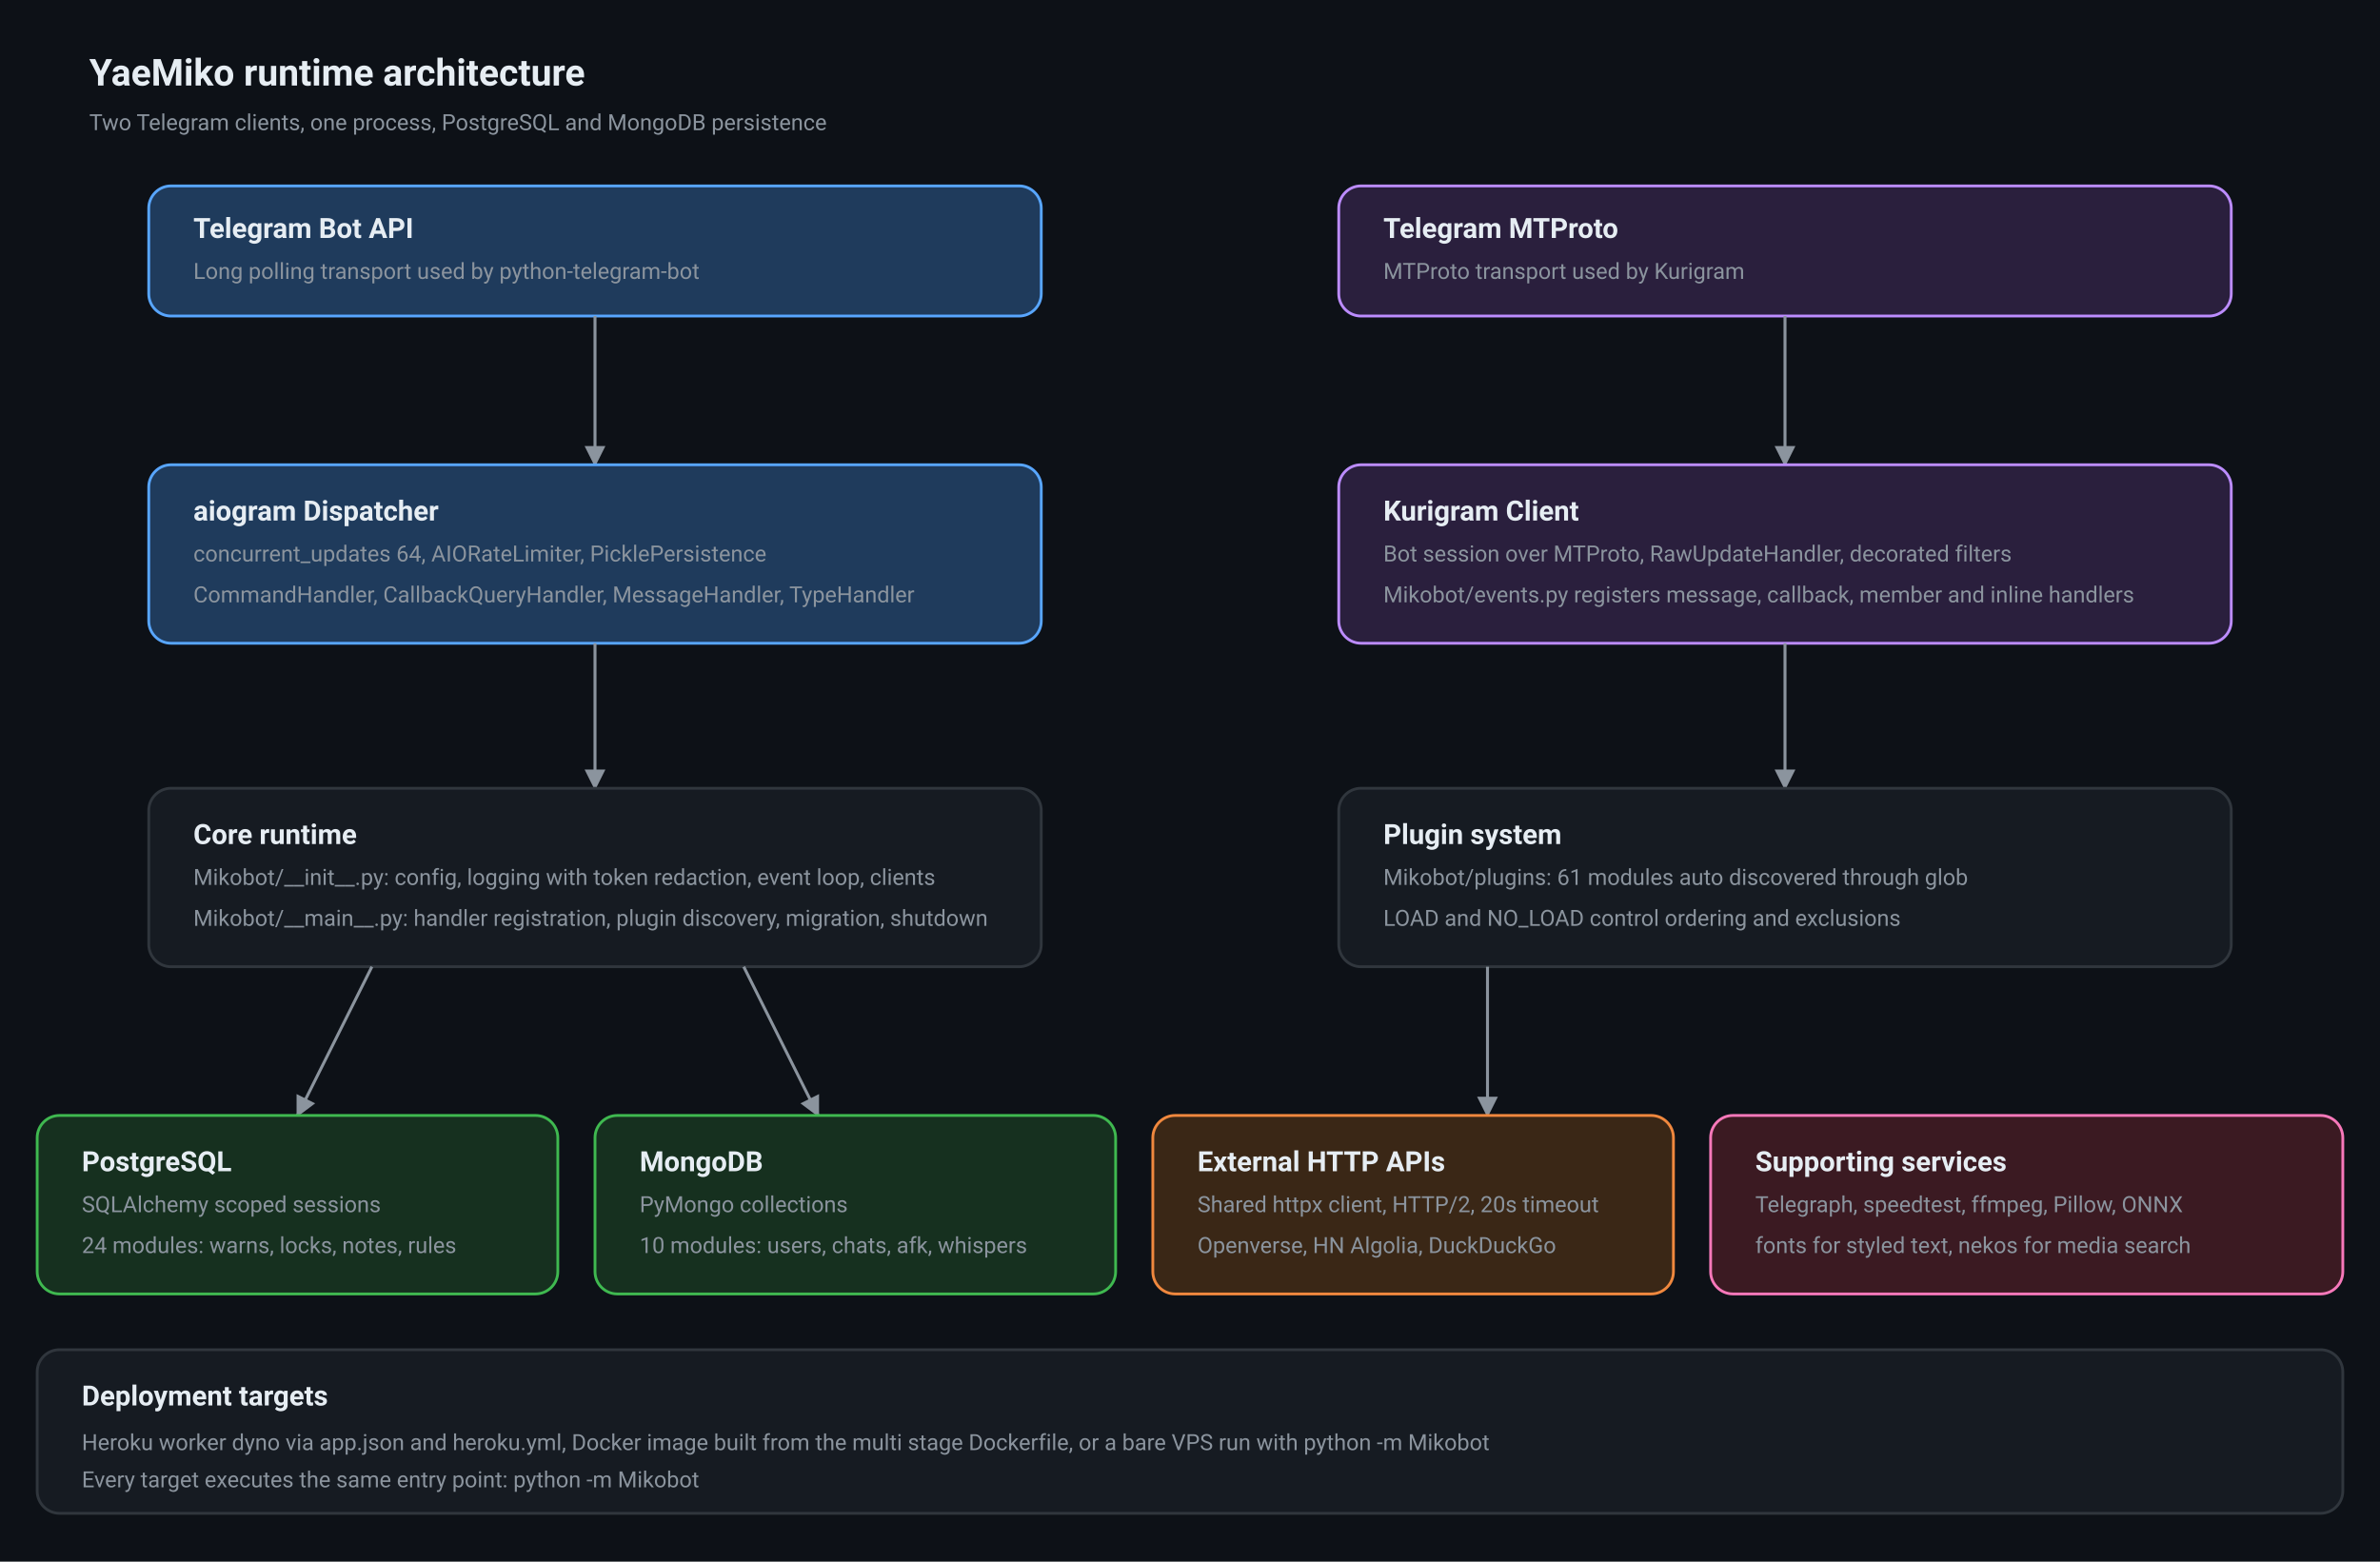
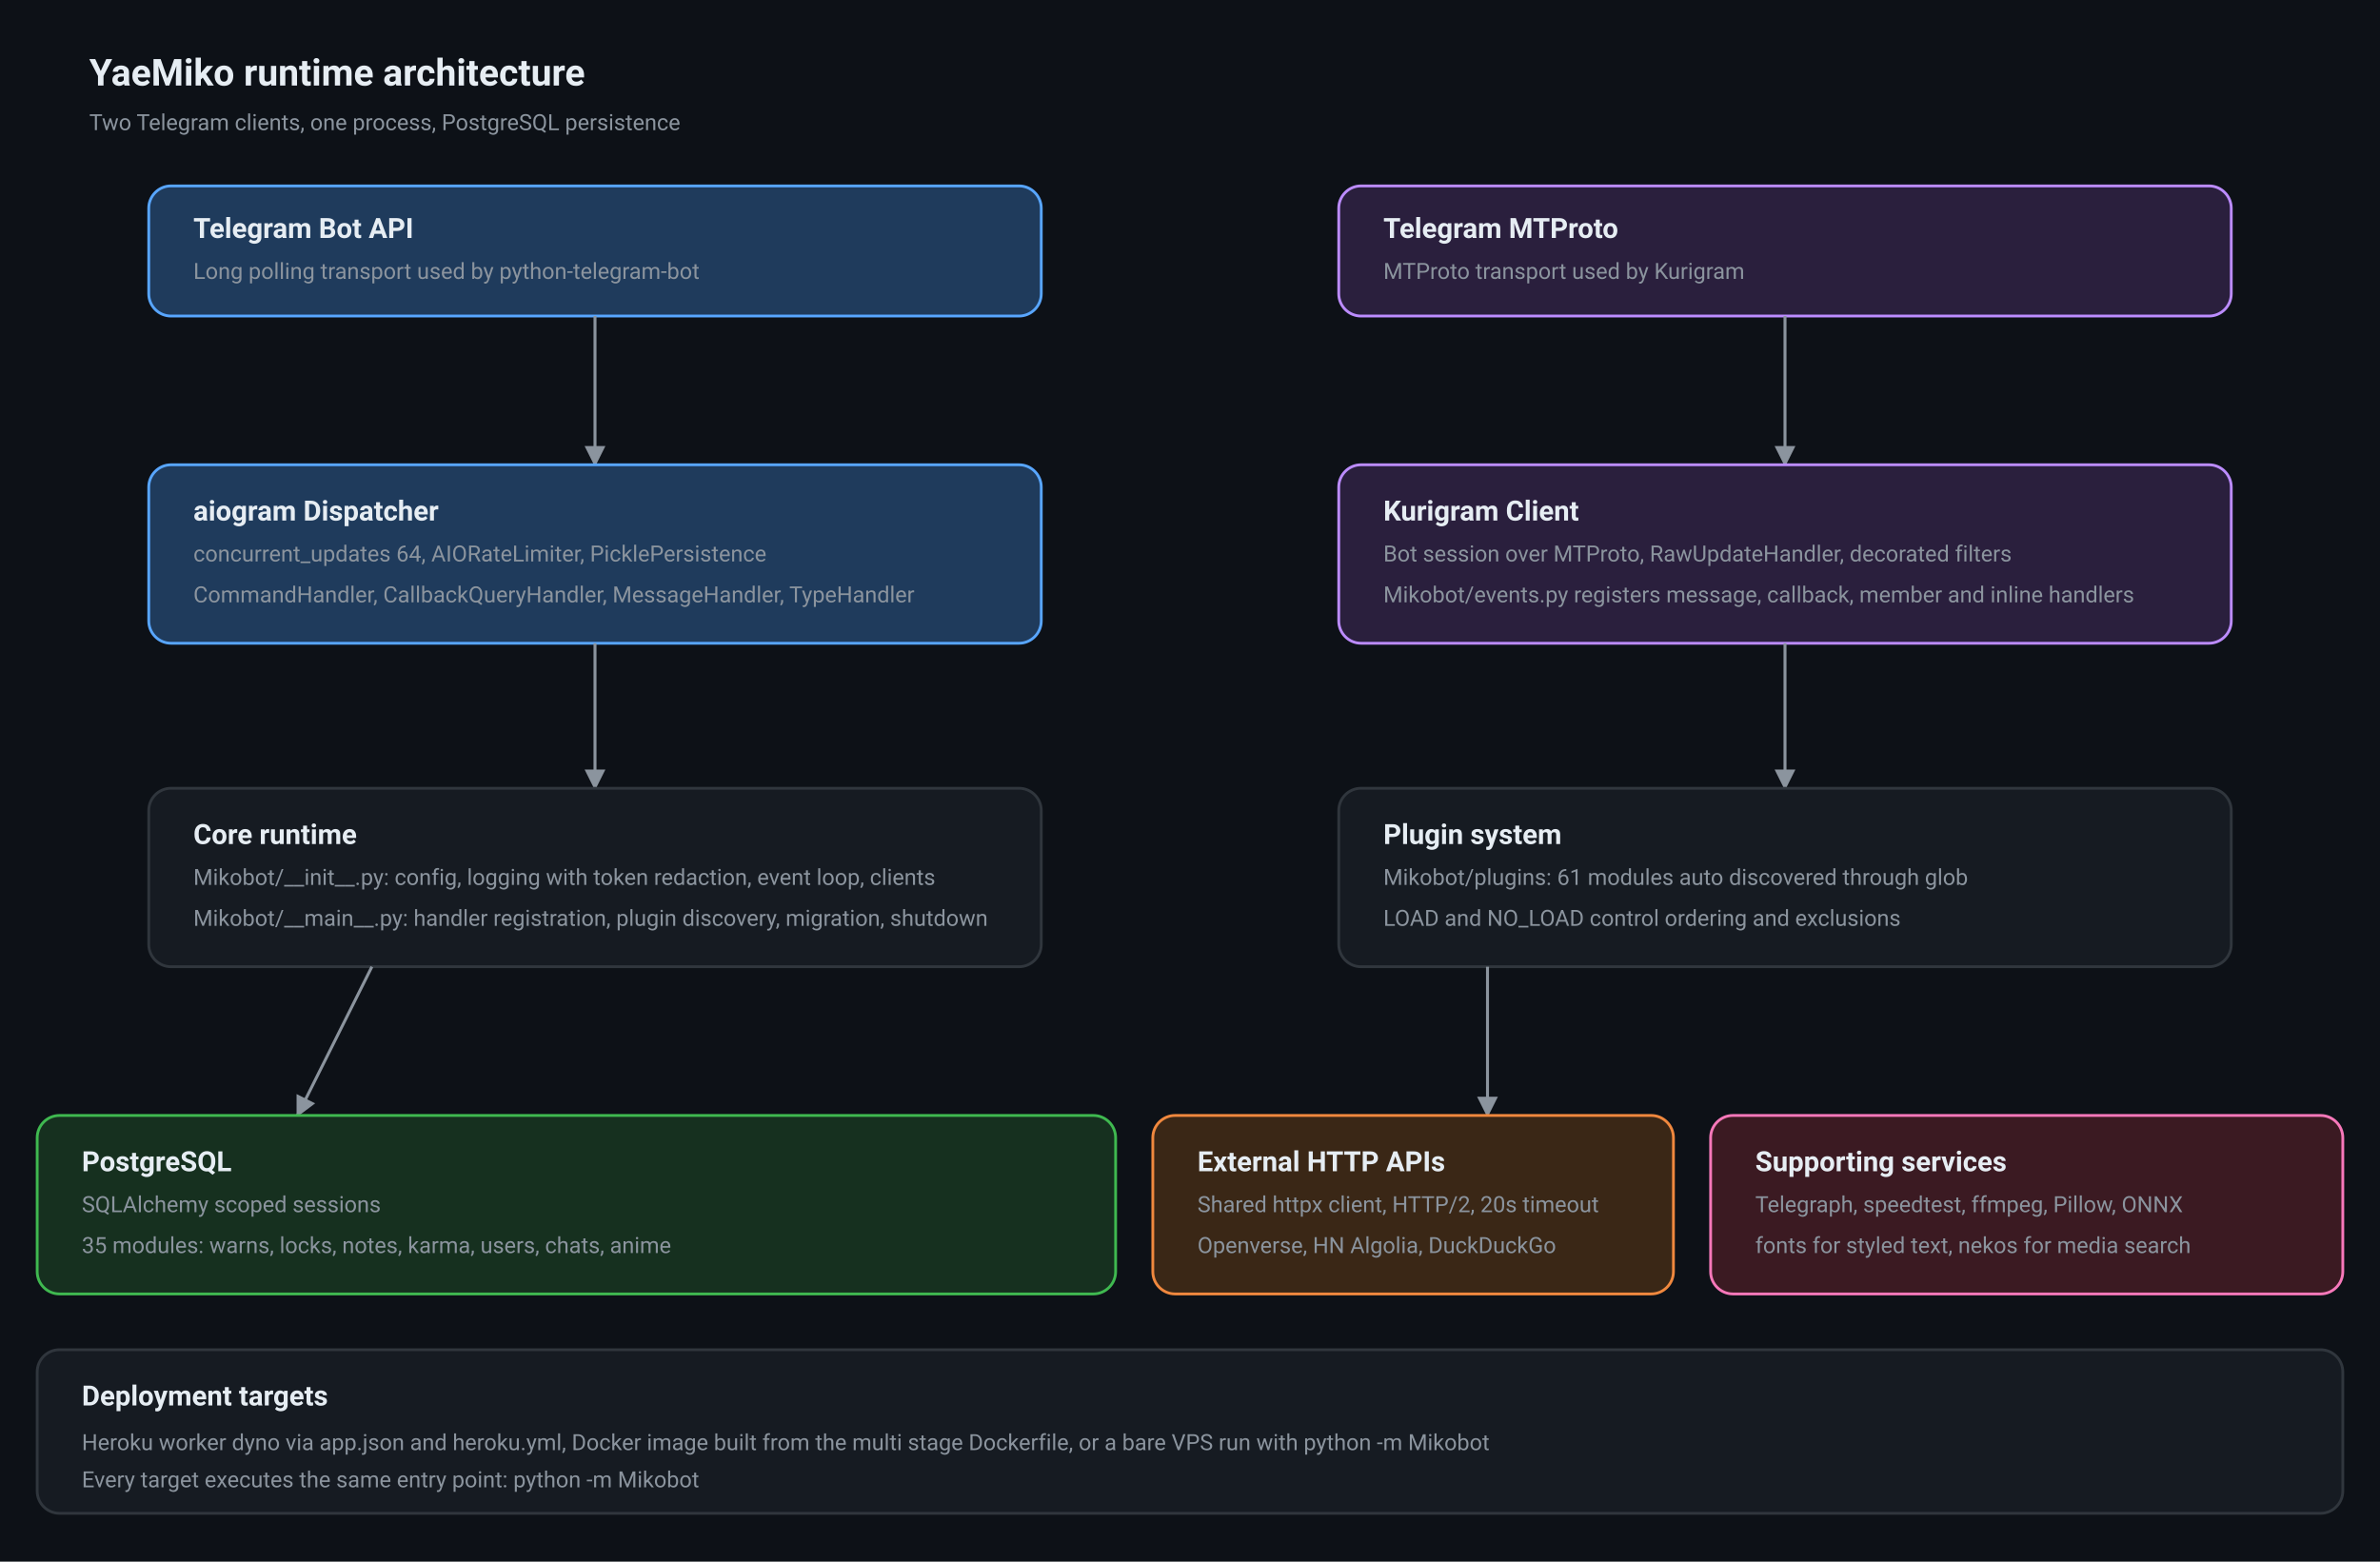
<svg xmlns="http://www.w3.org/2000/svg" viewBox="0 0 1280 840" width="1280" height="840" role="img" aria-label="YaeMiko dual client architecture">
  <defs>
    <marker id="arrow" viewBox="0 0 10 10" refX="9" refY="5" markerWidth="7" markerHeight="7" orient="auto-start-reverse">
      <path d="M 0 0 L 10 5 L 0 10 z" fill="#8b949e" />
    </marker>
    <style>
      .bg { fill: #0d1117; }
      .panel { fill: #161b22; stroke: #30363d; stroke-width: 1.5; rx: 12; }
      .title { fill: #e6edf3; font: 600 20px "Segoe UI", Roboto, Helvetica, Arial, sans-serif; }
      .head { fill: #e6edf3; font: 600 15px "Segoe UI", Roboto, Helvetica, Arial, sans-serif; }
      .sub { fill: #8b949e; font: 400 12px "Segoe UI", Roboto, Helvetica, Arial, sans-serif; }
      .edge { stroke: #8b949e; stroke-width: 1.6; fill: none; marker-end: url(#arrow); }
      .accent-blue { fill: #1f3b5c; stroke: #58a6ff; stroke-width: 1.5; rx: 12; }
      .accent-red { fill: #3b1a22; stroke: #f778ba; stroke-width: 1.5; rx: 12; }
      .accent-green { fill: #16301f; stroke: #3fb950; stroke-width: 1.5; rx: 12; }
      .accent-purple { fill: #2a1f3d; stroke: #bc8cff; stroke-width: 1.5; rx: 12; }
      .accent-orange { fill: #3a2716; stroke: #f0883e; stroke-width: 1.5; rx: 12; }
    </style>
  </defs>
  <rect class="bg" x="0" y="0" width="1280" height="840" />
  <text class="title" x="48" y="46">YaeMiko runtime architecture</text>
-   <text class="sub" x="48" y="70">Two Telegram clients, one process, PostgreSQL and MongoDB persistence</text>
+   <text class="sub" x="48" y="70">Two Telegram clients, one process, PostgreSQL persistence</text>
  <rect class="accent-blue" x="80" y="100" width="480" height="70" />
  <text class="head" x="104" y="128">Telegram Bot API</text>
  <text class="sub" x="104" y="150">Long polling transport used by python-telegram-bot</text>
  <rect class="accent-purple" x="720" y="100" width="480" height="70" />
  <text class="head" x="744" y="128">Telegram MTProto</text>
  <text class="sub" x="744" y="150">MTProto transport used by Kurigram</text>
  <path class="edge" d="M 320 170 L 320 250" />
  <path class="edge" d="M 960 170 L 960 250" />
  <rect class="accent-blue" x="80" y="250" width="480" height="96" />
  <text class="head" x="104" y="280">aiogram Dispatcher</text>
  <text class="sub" x="104" y="302">concurrent_updates 64, AIORateLimiter, PicklePersistence</text>
  <text class="sub" x="104" y="324">CommandHandler, CallbackQueryHandler, MessageHandler, TypeHandler</text>
  <rect class="accent-purple" x="720" y="250" width="480" height="96" />
  <text class="head" x="744" y="280">Kurigram Client</text>
  <text class="sub" x="744" y="302">Bot session over MTProto, RawUpdateHandler, decorated filters</text>
  <text class="sub" x="744" y="324">Mikobot/events.py registers message, callback, member and inline handlers</text>
  <path class="edge" d="M 320 346 L 320 424" />
  <path class="edge" d="M 960 346 L 960 424" />
  <rect class="panel" x="80" y="424" width="480" height="96" />
  <text class="head" x="104" y="454">Core runtime</text>
  <text class="sub" x="104" y="476">Mikobot/__init__.py: config, logging with token redaction, event loop, clients</text>
  <text class="sub" x="104" y="498">Mikobot/__main__.py: handler registration, plugin discovery, migration, shutdown</text>
  <rect class="panel" x="720" y="424" width="480" height="96" />
  <text class="head" x="744" y="454">Plugin system</text>
  <text class="sub" x="744" y="476">Mikobot/plugins: 61 modules auto discovered through glob</text>
  <text class="sub" x="744" y="498">LOAD and NO_LOAD control ordering and exclusions</text>
  <path class="edge" d="M 200 520 L 160 600" />
-   <path class="edge" d="M 400 520 L 440 600" />
  <path class="edge" d="M 800 520 L 800 600" />
-   <rect class="accent-green" x="20" y="600" width="280" height="96" />
+   <rect class="accent-green" x="20" y="600" width="580" height="96" />
  <text class="head" x="44" y="630">PostgreSQL</text>
  <text class="sub" x="44" y="652">SQLAlchemy scoped sessions</text>
-   <text class="sub" x="44" y="674">24 modules: warns, locks, notes, rules</text>
-   <rect class="accent-green" x="320" y="600" width="280" height="96" />
-   <text class="head" x="344" y="630">MongoDB</text>
-   <text class="sub" x="344" y="652">PyMongo collections</text>
-   <text class="sub" x="344" y="674">10 modules: users, chats, afk, whispers</text>
+   <text class="sub" x="44" y="674">35 modules: warns, locks, notes, karma, users, chats, anime</text>
  <rect class="accent-orange" x="620" y="600" width="280" height="96" />
  <text class="head" x="644" y="630">External HTTP APIs</text>
  <text class="sub" x="644" y="652">Shared httpx client, HTTP/2, 20s timeout</text>
  <text class="sub" x="644" y="674">Openverse, HN Algolia, DuckDuckGo</text>
  <rect class="accent-red" x="920" y="600" width="340" height="96" />
  <text class="head" x="944" y="630">Supporting services</text>
  <text class="sub" x="944" y="652">Telegraph, speedtest, ffmpeg, Pillow, ONNX</text>
  <text class="sub" x="944" y="674">fonts for styled text, nekos for media search</text>
  <rect class="panel" x="20" y="726" width="1240" height="88" />
  <text class="head" x="44" y="756">Deployment targets</text>
  <text class="sub" x="44" y="780">Heroku worker dyno via app.json and heroku.yml, Docker image built from the multi stage Dockerfile, or a bare VPS run with python -m Mikobot</text>
  <text class="sub" x="44" y="800">Every target executes the same entry point: python -m Mikobot</text>
</svg>
